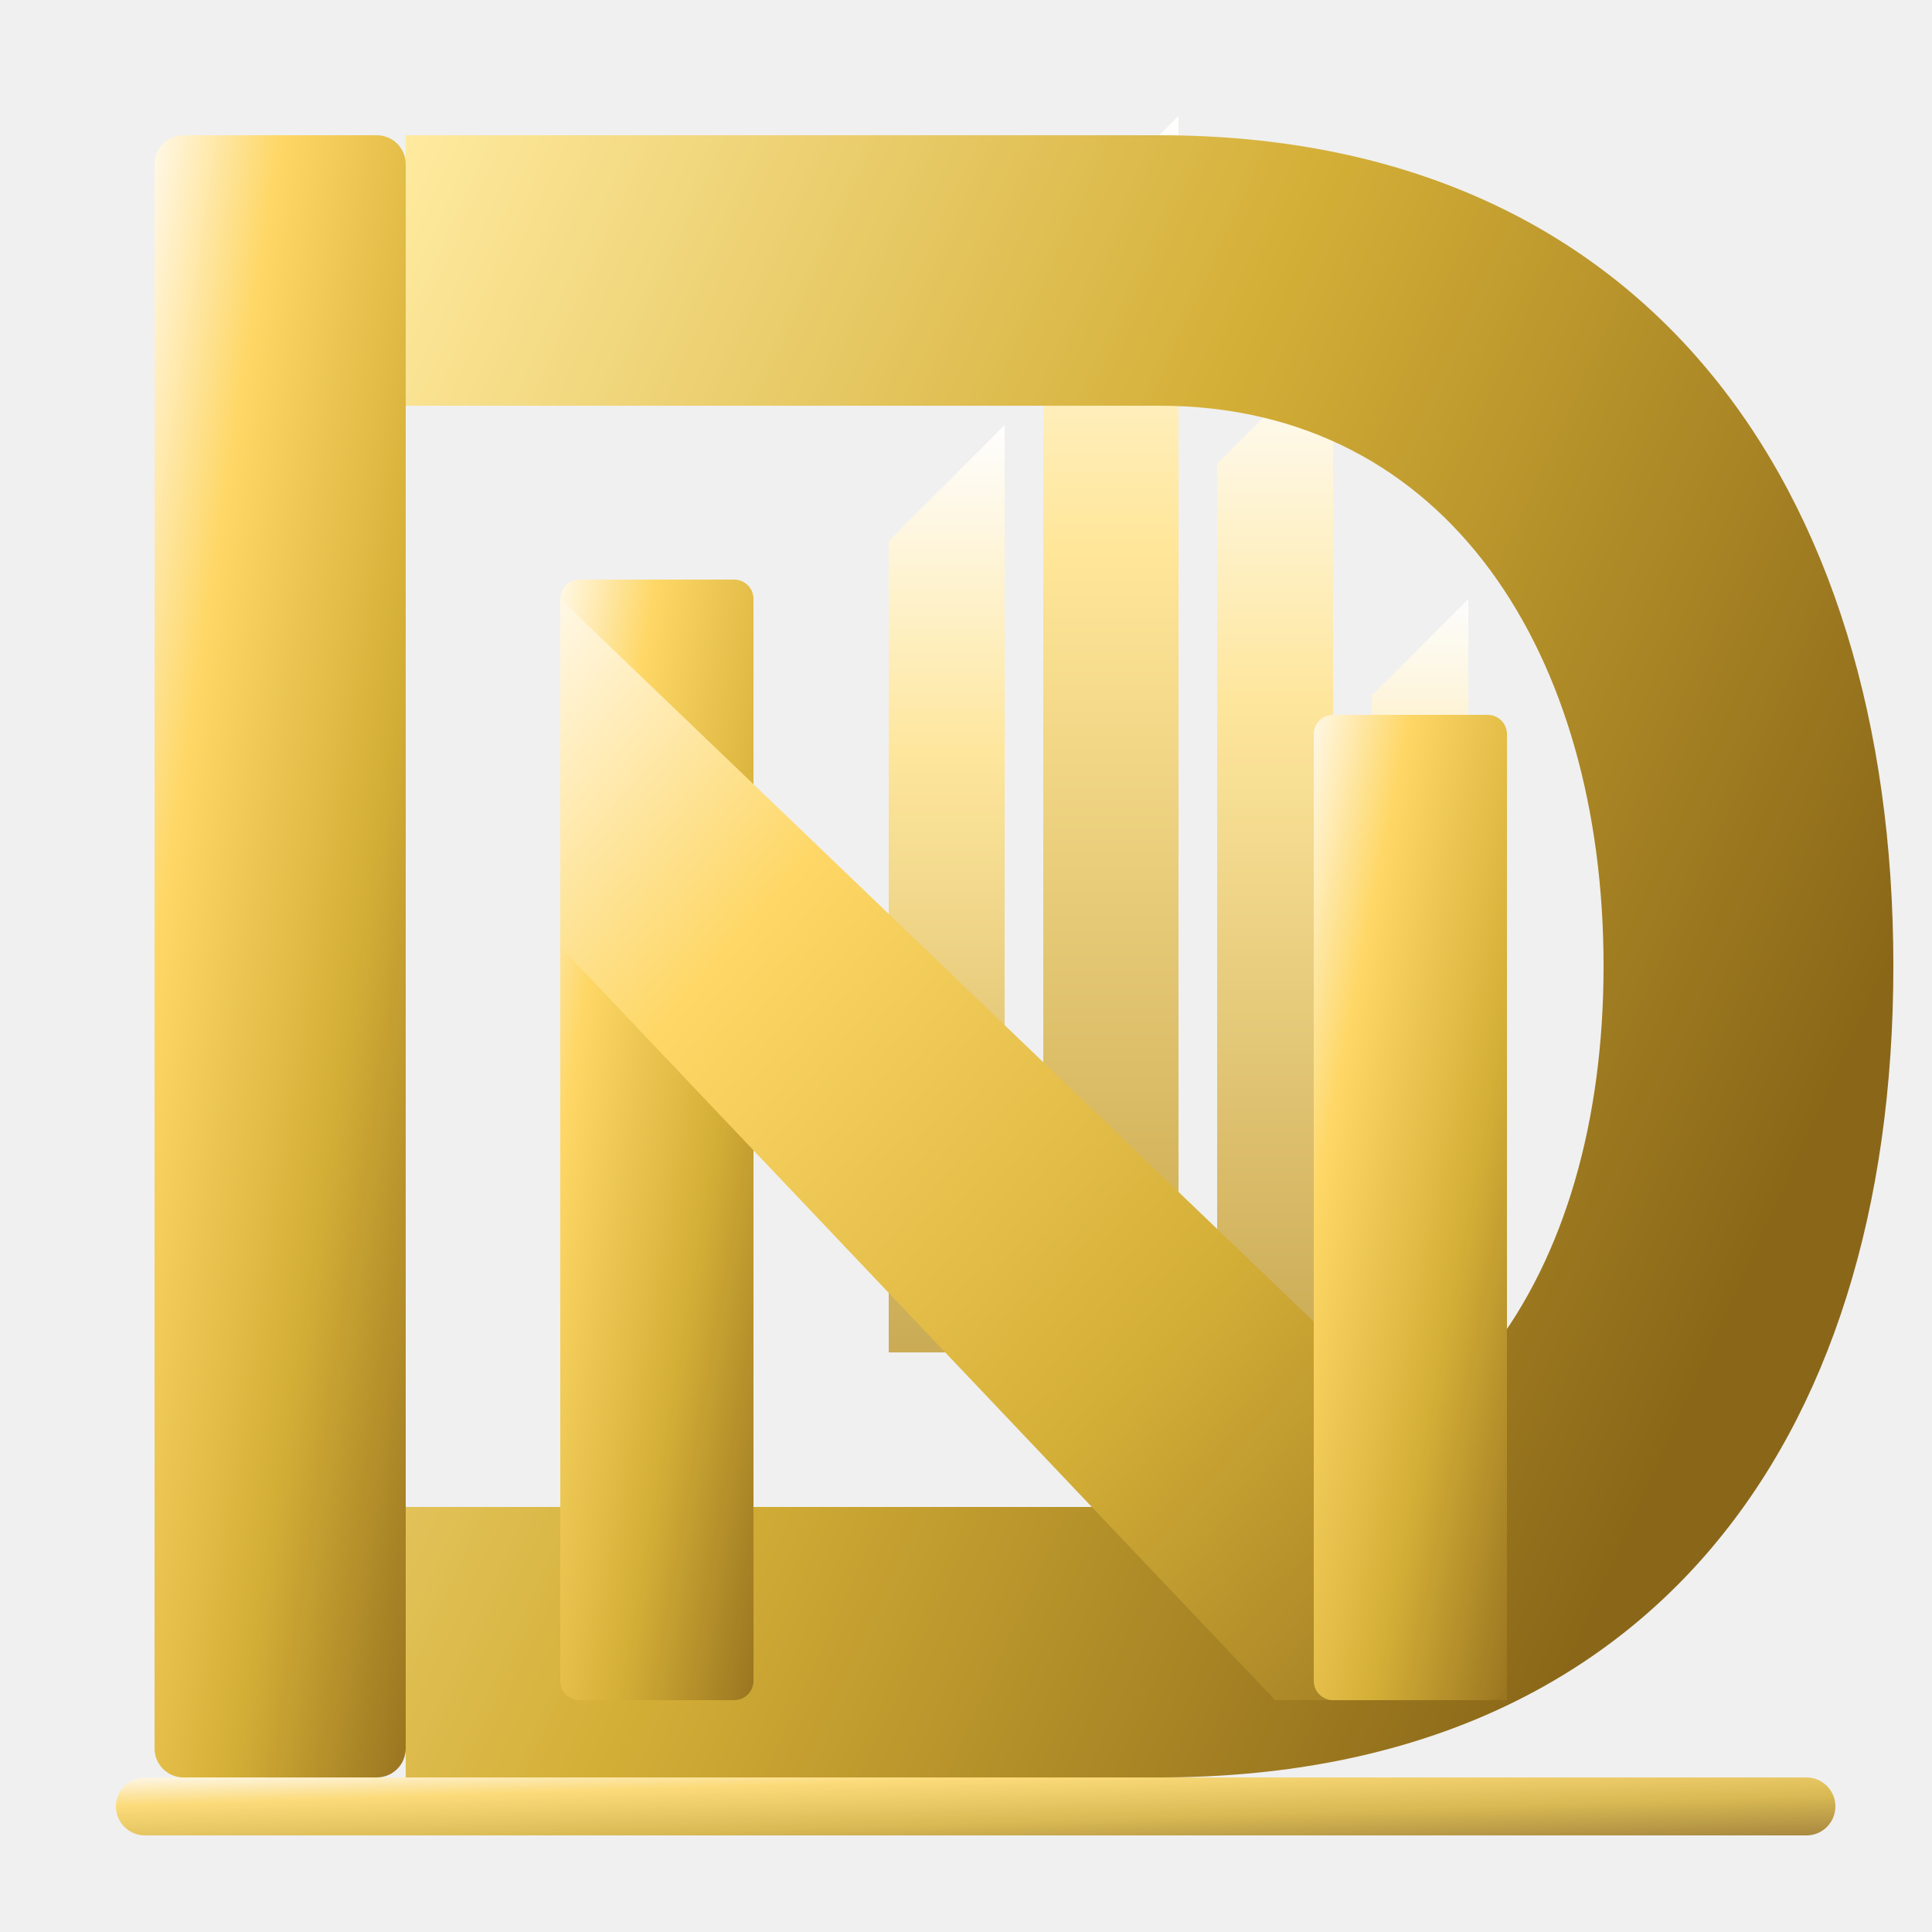
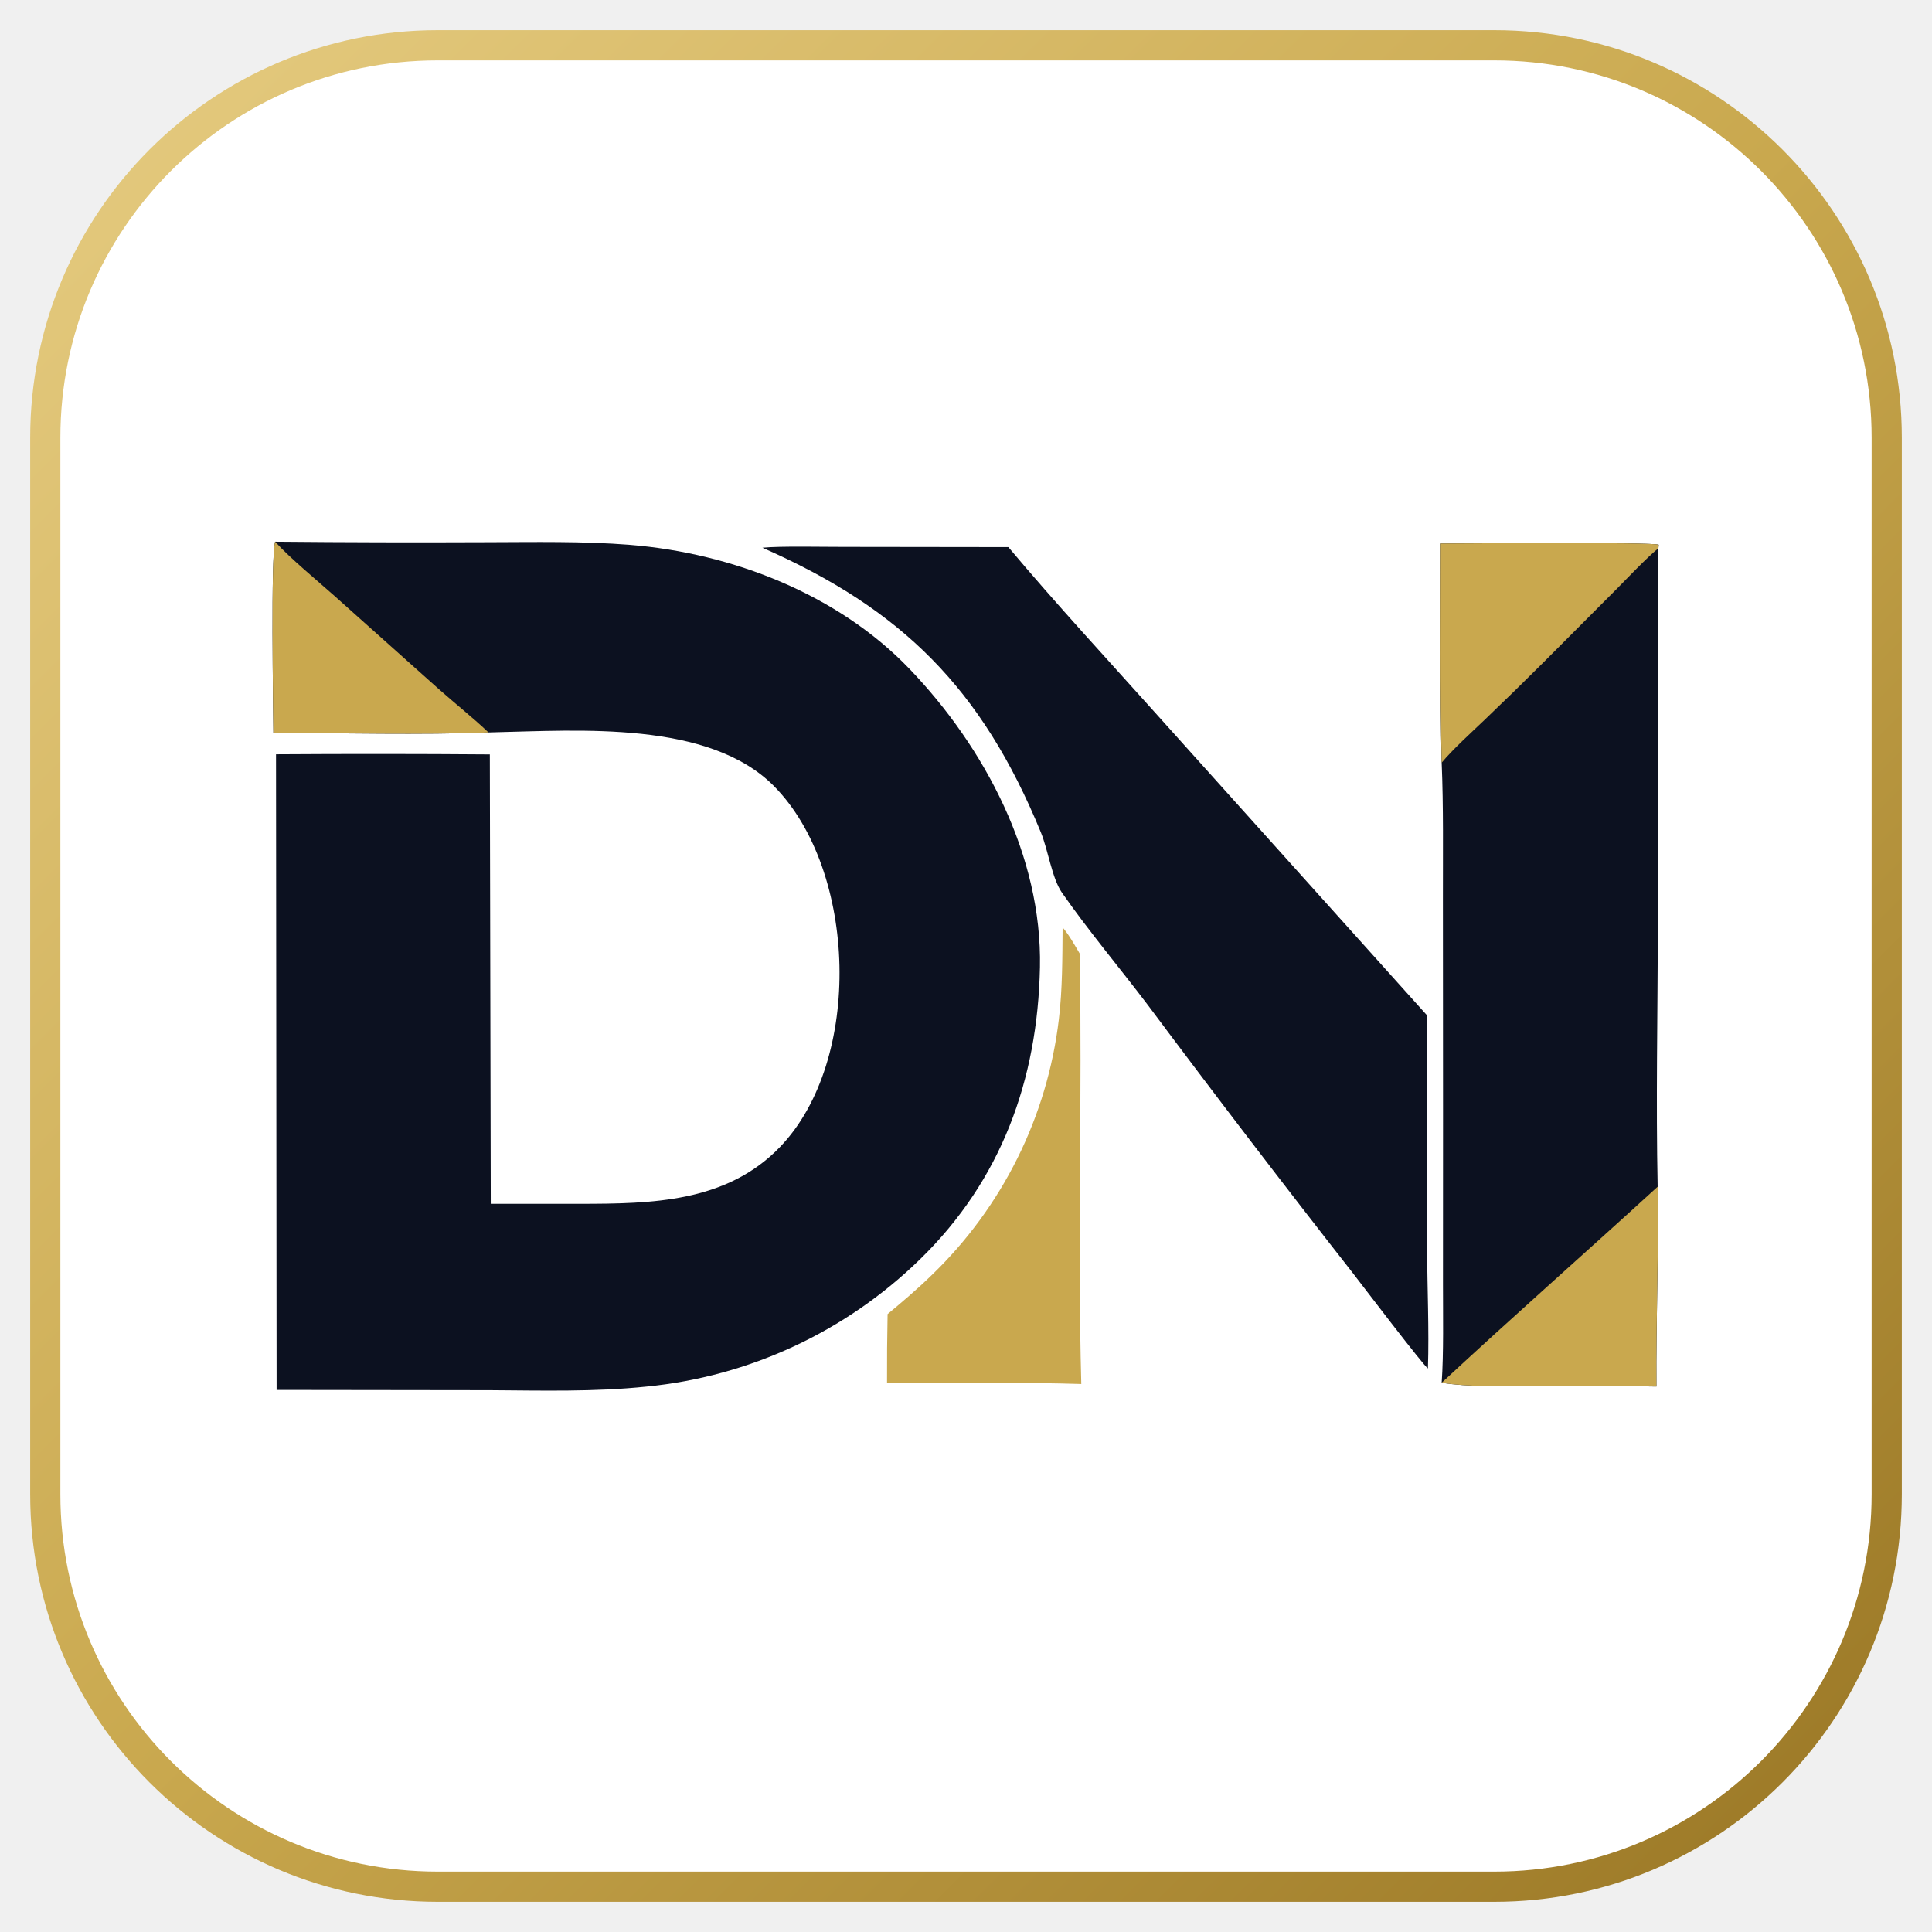
- <svg xmlns="http://www.w3.org/2000/svg" viewBox="0 0 100 100" width="100" height="100">
+ <svg xmlns="http://www.w3.org/2000/svg" viewBox="0 0 512 512" width="512" height="512">
  <defs>
-     <linearGradient id="favGoldMain" x1="0%" y1="0%" x2="100%" y2="100%">
-       <stop offset="0%" stop-color="#fff8e7" />
-       <stop offset="25%" stop-color="#fed766" />
-       <stop offset="65%" stop-color="#d4af37" />
-       <stop offset="100%" stop-color="#9a7520" />
-     </linearGradient>
-     <linearGradient id="favGoldLight" x1="0%" y1="0%" x2="0%" y2="100%">
-       <stop offset="0%" stop-color="#ffffff" />
-       <stop offset="35%" stop-color="#ffe699" />
-       <stop offset="100%" stop-color="#c9a84e" />
-     </linearGradient>
-     <linearGradient id="favGoldCurve" x1="0%" y1="0%" x2="100%" y2="50%">
-       <stop offset="0%" stop-color="#ffea9f" />
-       <stop offset="50%" stop-color="#d4af37" />
-       <stop offset="100%" stop-color="#8a6718" />
+     <linearGradient id="goldRim" x1="0%" y1="0%" x2="100%" y2="100%">
+       <stop offset="0%" stop-color="#e5cb80" />
+       <stop offset="50%" stop-color="#c9a84e" />
+       <stop offset="100%" stop-color="#9a7725" />
    </linearGradient>
  </defs>
-   <g>
-     <path d="M 46 28 L 52 22 L 52 70 L 46 70 Z" fill="url(#favGoldLight)" opacity="0.95" />
-     <path d="M 54 13 L 61 6 L 61 70 L 54 70 Z" fill="url(#favGoldLight)" />
-     <path d="M 63 24 L 69 18 L 69 70 L 63 70 Z" fill="url(#favGoldLight)" opacity="0.95" />
-     <path d="M 71 36 L 76 31 L 76 70 L 71 70 Z" fill="url(#favGoldLight)" opacity="0.85" />
-     <rect x="8" y="7" width="13" height="85" rx="1.5" fill="url(#favGoldMain)" />
-     <path d="M 21 7 H 60 C 85 7 98 25 98 50 C 98 75 85 92 60 92 H 21 V 78 H 60 C 75 78 83 66 83 50 C 83 34 75 21 60 21 H 21 Z" fill="url(#favGoldCurve)" />
-     <rect x="29" y="30" width="10" height="58" rx="1" fill="url(#favGoldMain)" />
-     <path d="M 29 31 L 78 78 L 78 88 L 66 88 L 29 49 Z" fill="url(#favGoldMain)" />
-     <rect x="68" y="37" width="10" height="51" rx="1" fill="url(#favGoldMain)" />
-     <rect x="6" y="92" width="89" height="3" rx="1.5" fill="url(#favGoldMain)" opacity="0.85" />
+   <rect x="12" y="12" width="488" height="488" rx="104" fill="#FFFFFF" stroke="url(#goldRim)" stroke-width="8" />
+   <g transform="translate(256, 256) scale(0.82) translate(-592.7, -321.6)">
+     <path fill="#0C1120" d="M369.41 184.47C392.2 184.69 414.98 184.74 437.78 184.64C453.07 184.61 469.05 184.27 484.17 185.5C517.08 188.17 551.33 201.44 574.47 225.61C598.82 251.02 617.32 286.08 616.6 322.01C615.86 358.45 604.07 390.84 577.85 416.38C553.9 439.76 522.68 454.29 489.37 457.54C472.76 459.27 455.53 458.81 438.8 458.7L369.9 458.61L369.71 253.18C392.75 253.03 415.78 253.04 438.81 253.22L439.11 398.46L468.23 398.46C491.03 398.43 515.24 398.05 532.51 380.18C559.56 352.18 557.53 290.59 530.62 263.44C509.62 242.25 467.75 245.45 439.77 246.08C439.31 246.09 438.84 246.1 438.37 246.12C416.84 246.95 390.64 246.28 368.86 246.29C368.8 237.4 368.01 189.46 369.41 184.47Z" />
+     <path fill="#0C1120" d="M746.14 185.07C753.81 185.03 814.66 184.57 816.57 185.45L816.47 186.59L816.3 309.92C816.21 337.14 815.67 365.83 816.23 392.93C816.59 413.8 815.68 436.15 815.83 457.51C801.93 457.27 788.03 457.2 774.14 457.32C765.18 457.32 755.18 457.7 746.43 456.29C747.1 446.93 746.84 433.83 746.85 424.3L746.87 369.32L746.83 299.74C746.81 285.6 747.03 269.92 746.43 255.89C745.86 232.59 746.13 208.44 746.14 185.07Z" />
+     <path fill="#0C1120" d="M526.9 186.42C532.66 185.84 546.76 186.17 553.09 186.15L606.39 186.22C621.84 204.61 638.55 222.67 654.59 240.58L741.78 337.64L741.72 412.9C741.77 425.63 742.4 439.09 741.99 451.65C740.97 451.35 719.96 423.74 717.78 420.92C695.36 392.29 673.25 363.39 651.49 334.24C642.36 322.18 632.3 310.25 623.68 297.86C620.48 293.23 619.26 284.19 616.89 278.4C597.8 231.9 571.97 206.21 526.9 186.42Z" />
+     <path fill="#C9A84E" d="M368.86 246.29C368.8 237.4 368.01 189.46 369.41 184.47C374.33 189.87 382.87 196.9 388.57 201.96L422.34 232.13C427.22 236.47 433.82 241.74 438.37 246.12C416.84 246.95 390.64 246.28 368.86 246.29Z" />
+     <path fill="#C9A84E" d="M746.14 185.07C753.81 185.03 814.66 184.57 816.57 185.45L816.47 186.59C812.59 189.73 806.61 196.1 802.91 199.82L779.44 223.36C773.11 229.68 766.71 235.93 760.24 242.11C756.1 246.06 749.97 251.62 746.43 255.89C745.86 232.59 746.13 208.44 746.14 185.07Z" />
+     <path fill="#C9A84E" d="M746.43 456.29C769.5 434.87 793.01 414.16 816.23 392.93C816.59 413.8 815.68 436.15 815.83 457.51C801.93 457.27 788.03 457.2 774.14 457.32C765.18 457.32 755.18 457.7 746.43 456.29Z" />
+     <path fill="#C9A84E" d="M623.92 309.12C626.04 311.61 627.77 314.75 629.45 317.59C630.29 363.64 628.71 410.41 629.96 456.7C611.93 456.14 593.27 456.36 575.19 456.4L567.18 456.27C567.15 448.88 567.21 441.49 567.36 434.1C572.16 430.12 577.15 425.87 581.6 421.52C604.44 399.53 618.97 370.31 622.71 338.82C623.88 329.05 623.84 318.98 623.92 309.12Z" />
  </g>
</svg>
